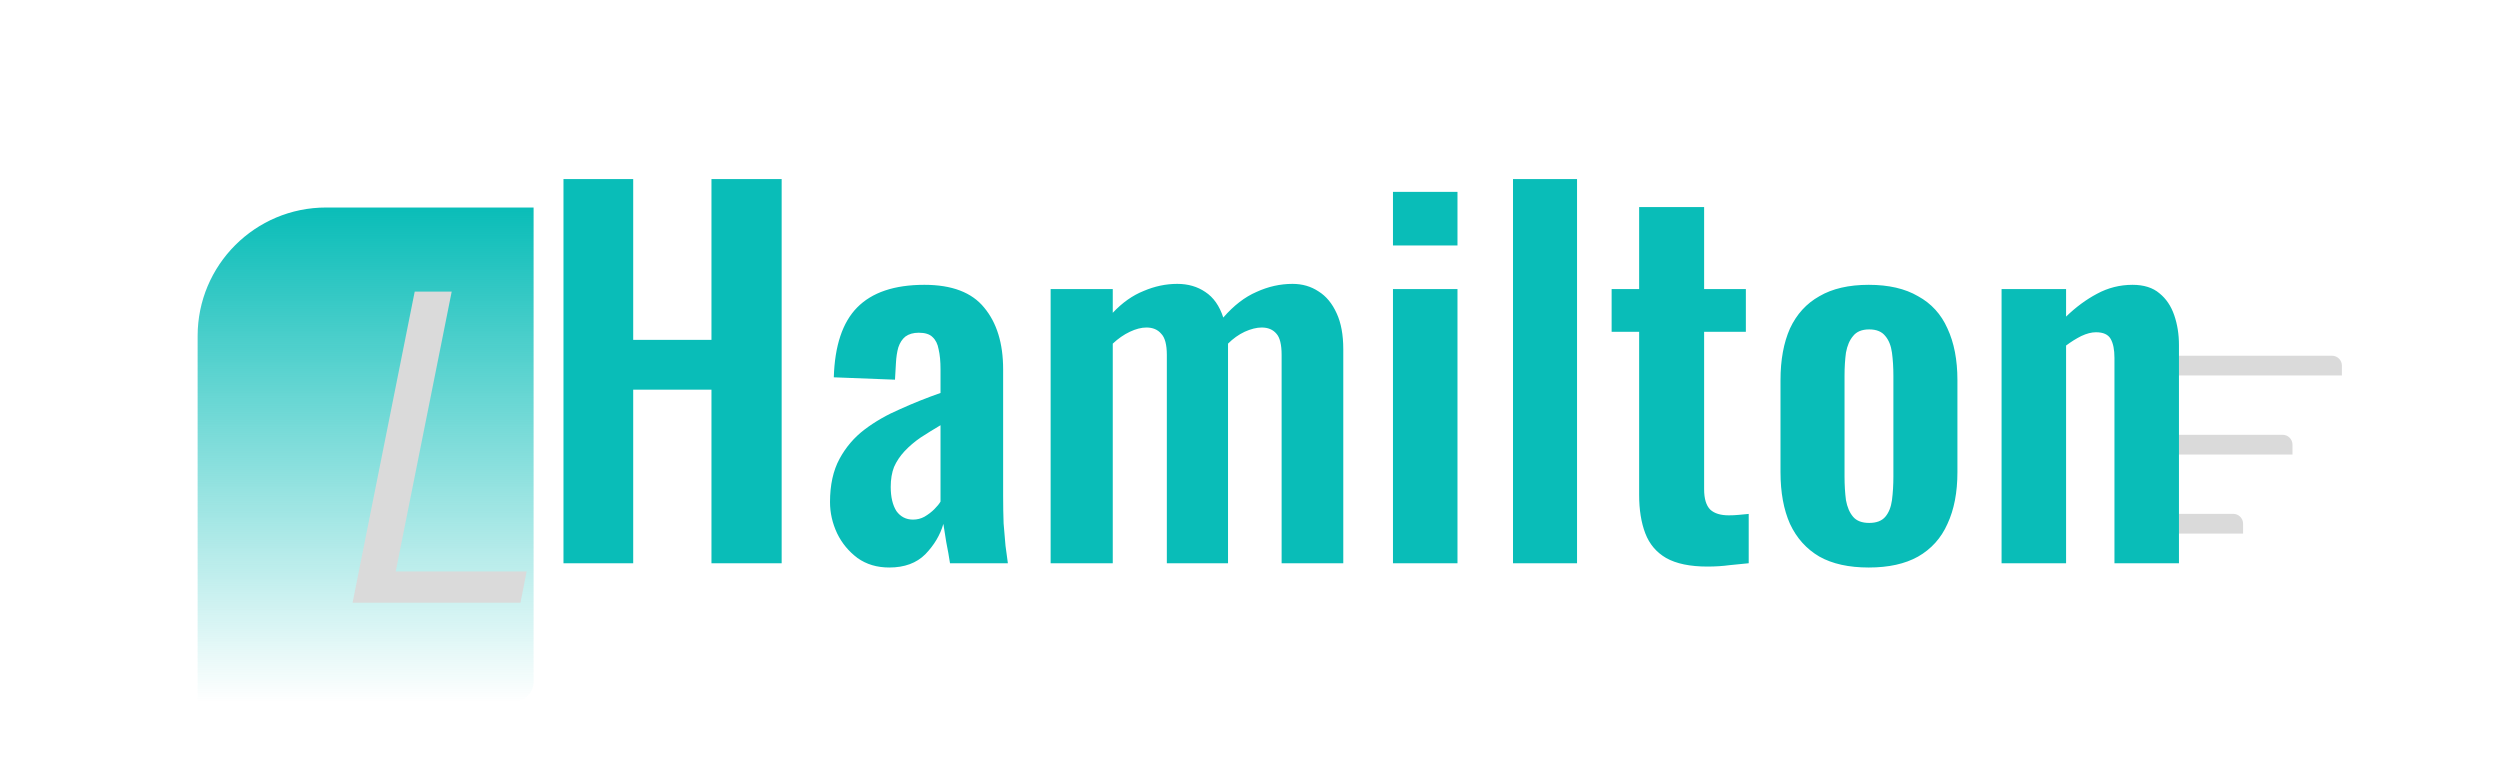
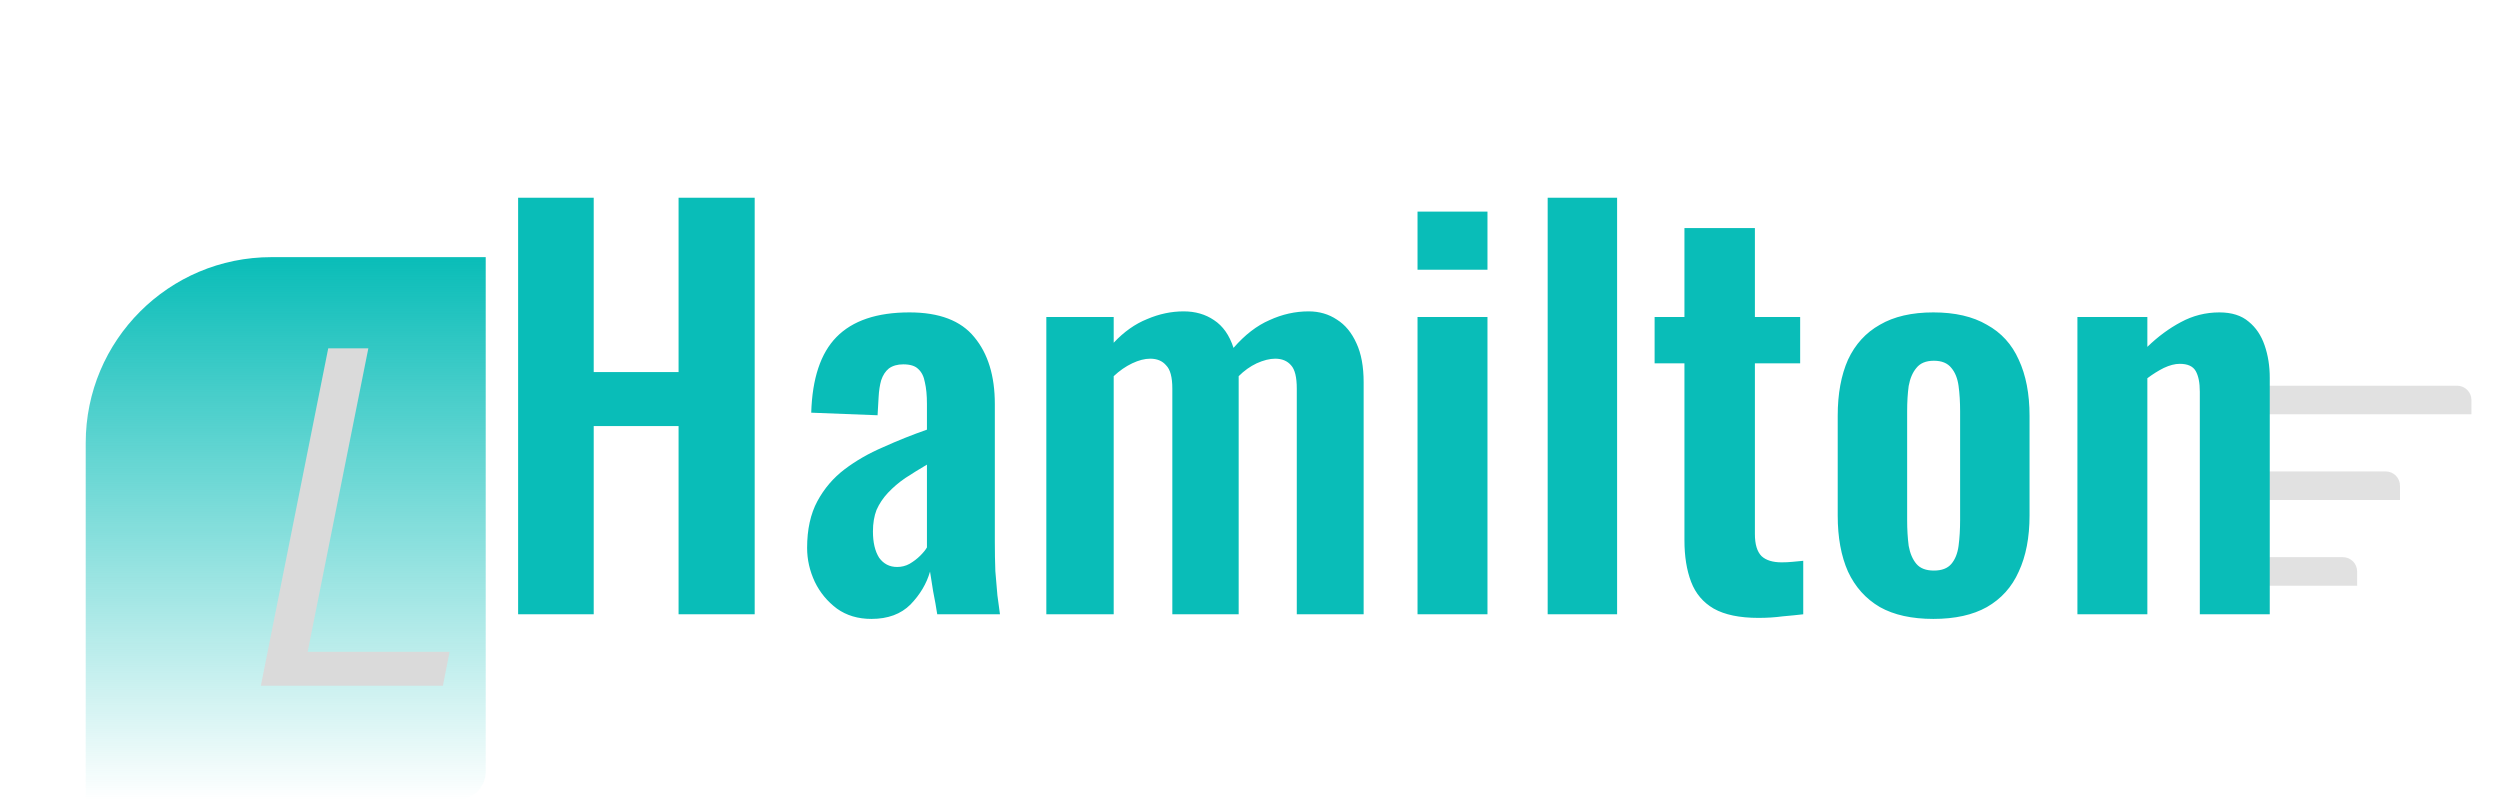
- <svg xmlns="http://www.w3.org/2000/svg" width="253" height="79" viewBox="0 0 253 79" fill="none">
-   <path d="M220 36H236C236.552 36 237 36.448 237 37V38H220V36Z" fill="#DADADA" />
-   <path d="M219 44H231C231.552 44 232 44.448 232 45V46H219V44Z" fill="#DADADA" />
-   <path d="M220 52H226C226.552 52 227 52.448 227 53V54H220V52Z" fill="#DADADA" />
-   <path d="M57.024 57V18.12H64.08V34.392H72V18.12H79.104V57H72V39.432H64.08V57H57.024ZM89.997 57.432C88.749 57.432 87.677 57.112 86.781 56.472C85.885 55.8 85.197 54.968 84.717 53.976C84.237 52.952 83.997 51.896 83.997 50.808C83.997 49.08 84.317 47.624 84.957 46.44C85.597 45.256 86.445 44.264 87.501 43.464C88.557 42.664 89.757 41.976 91.101 41.4C92.445 40.792 93.805 40.248 95.181 39.768V37.368C95.181 36.568 95.117 35.896 94.989 35.352C94.893 34.808 94.685 34.392 94.365 34.104C94.077 33.816 93.613 33.672 92.973 33.672C92.429 33.672 91.981 33.8 91.629 34.056C91.309 34.312 91.069 34.68 90.909 35.16C90.781 35.608 90.701 36.136 90.669 36.744L90.573 38.424L84.381 38.184C84.477 34.984 85.261 32.632 86.733 31.128C88.237 29.592 90.509 28.824 93.549 28.824C96.333 28.824 98.349 29.592 99.597 31.128C100.877 32.664 101.517 34.744 101.517 37.368V50.184C101.517 51.208 101.533 52.136 101.565 52.968C101.629 53.8 101.693 54.552 101.757 55.224C101.853 55.896 101.933 56.488 101.997 57H96.141C96.045 56.36 95.917 55.64 95.757 54.84C95.629 54.008 95.533 53.4 95.469 53.016C95.149 54.136 94.541 55.16 93.645 56.088C92.749 56.984 91.533 57.432 89.997 57.432ZM92.397 52.584C92.813 52.584 93.197 52.488 93.549 52.296C93.933 52.072 94.269 51.816 94.557 51.528C94.845 51.24 95.053 50.984 95.181 50.76V43.032C94.477 43.448 93.805 43.864 93.165 44.28C92.557 44.696 92.013 45.16 91.533 45.672C91.085 46.152 90.733 46.68 90.477 47.256C90.253 47.832 90.141 48.504 90.141 49.272C90.141 50.296 90.333 51.112 90.717 51.72C91.133 52.296 91.693 52.584 92.397 52.584ZM106.324 57V29.256H112.612V31.656C113.572 30.632 114.612 29.896 115.732 29.448C116.852 28.968 117.988 28.728 119.14 28.728C120.228 28.728 121.172 29 121.972 29.544C122.804 30.088 123.412 30.952 123.796 32.136C124.852 30.92 125.972 30.056 127.156 29.544C128.34 29 129.556 28.728 130.804 28.728C131.796 28.728 132.676 28.984 133.444 29.496C134.212 29.976 134.82 30.712 135.268 31.704C135.716 32.664 135.94 33.88 135.94 35.352V57H129.7V35.928C129.7 34.872 129.524 34.152 129.172 33.768C128.82 33.352 128.324 33.144 127.684 33.144C127.172 33.144 126.596 33.288 125.956 33.576C125.348 33.864 124.788 34.264 124.276 34.776C124.276 34.872 124.276 34.968 124.276 35.064C124.276 35.128 124.276 35.224 124.276 35.352V57H118.084V35.928C118.084 34.872 117.892 34.152 117.508 33.768C117.156 33.352 116.66 33.144 116.02 33.144C115.508 33.144 114.948 33.288 114.34 33.576C113.732 33.864 113.156 34.264 112.612 34.776V57H106.324ZM140.969 57V29.256H147.497V57H140.969ZM140.969 24.84V19.416H147.497V24.84H140.969ZM153.116 57V18.12H159.596V57H153.116ZM172.793 57.336C171.033 57.336 169.641 57.048 168.617 56.472C167.625 55.896 166.921 55.064 166.505 53.976C166.089 52.888 165.881 51.592 165.881 50.088V33.576H163.097V29.256H165.881V20.952H172.457V29.256H176.681V33.576H172.457V49.512C172.457 50.472 172.665 51.16 173.081 51.576C173.497 51.96 174.121 52.152 174.953 52.152C175.305 52.152 175.641 52.136 175.961 52.104C176.313 52.072 176.649 52.04 176.969 52.008V57C176.425 57.064 175.785 57.128 175.049 57.192C174.345 57.288 173.593 57.336 172.793 57.336ZM189.115 57.432C187.099 57.432 185.435 57.064 184.123 56.328C182.811 55.56 181.819 54.456 181.147 53.016C180.507 51.576 180.187 49.832 180.187 47.784V38.472C180.187 36.424 180.507 34.68 181.147 33.24C181.819 31.8 182.811 30.712 184.123 29.976C185.435 29.208 187.099 28.824 189.115 28.824C191.131 28.824 192.795 29.208 194.107 29.976C195.451 30.712 196.443 31.8 197.083 33.24C197.755 34.68 198.091 36.424 198.091 38.472V47.784C198.091 49.832 197.755 51.576 197.083 53.016C196.443 54.456 195.451 55.56 194.107 56.328C192.795 57.064 191.131 57.432 189.115 57.432ZM189.163 52.92C189.899 52.92 190.443 52.712 190.795 52.296C191.147 51.88 191.371 51.32 191.467 50.616C191.563 49.88 191.611 49.08 191.611 48.216V38.04C191.611 37.176 191.563 36.392 191.467 35.688C191.371 34.984 191.147 34.424 190.795 34.008C190.443 33.56 189.899 33.336 189.163 33.336C188.427 33.336 187.883 33.56 187.531 34.008C187.179 34.424 186.939 34.984 186.811 35.688C186.715 36.392 186.667 37.176 186.667 38.04V48.216C186.667 49.08 186.715 49.88 186.811 50.616C186.939 51.32 187.179 51.88 187.531 52.296C187.883 52.712 188.427 52.92 189.163 52.92ZM202.559 57V29.256H209.087V32.04C210.079 31.08 211.119 30.312 212.207 29.736C213.327 29.128 214.527 28.824 215.807 28.824C216.959 28.824 217.871 29.112 218.543 29.688C219.215 30.232 219.711 30.968 220.031 31.896C220.351 32.824 220.511 33.832 220.511 34.92V57H213.983V36.216C213.983 35.384 213.855 34.744 213.599 34.296C213.343 33.848 212.847 33.624 212.111 33.624C211.663 33.624 211.167 33.752 210.623 34.008C210.111 34.264 209.599 34.584 209.087 34.968V57H202.559Z" fill="#09BDB8" />
-   <path d="M20 34C20 26.82 25.82 21 33 21H54V69C54 70.105 53.105 71 52 71H20V34Z" fill="url(#paint0_linear_11_69)" />
-   <path d="M35.68 61H52.672L53.296 57.832H40.048L45.712 29.512H41.968L35.68 61Z" fill="#DADADA" />
+ <svg xmlns="http://www.w3.org/2000/svg" width="175" height="56" viewBox="0 0 175 56" fill="none">
+   <path opacity="0.8" d="M157 33H167C167.552 33 168 33.448 168 34V35H157V33Z" fill="#DADADA" />
+   <path opacity="0.8" d="M157 27H172C172.552 27 173 27.448 173 28V29H157V27Z" fill="#DADADA" />
+   <path opacity="0.8" d="M158 39H164C164.552 39 165 39.448 165 40V41H158V39Z" fill="#DADADA" />
+   <path d="M36.268 43V13.84H41.56V26.044H47.5V13.84H52.828V43H47.5V29.824H41.56V43H36.268ZM60.998 43.324C60.062 43.324 59.258 43.084 58.586 42.604C57.914 42.1 57.398 41.476 57.038 40.732C56.678 39.964 56.498 39.172 56.498 38.356C56.498 37.06 56.738 35.968 57.218 35.08C57.698 34.192 58.334 33.448 59.126 32.848C59.918 32.248 60.818 31.732 61.826 31.3C62.834 30.844 63.854 30.436 64.886 30.076V28.276C64.886 27.676 64.838 27.172 64.742 26.764C64.67 26.356 64.514 26.044 64.274 25.828C64.058 25.612 63.71 25.504 63.23 25.504C62.822 25.504 62.486 25.6 62.222 25.792C61.982 25.984 61.802 26.26 61.682 26.62C61.586 26.956 61.526 27.352 61.502 27.808L61.43 29.068L56.786 28.888C56.858 26.488 57.446 24.724 58.55 23.596C59.678 22.444 61.382 21.868 63.662 21.868C65.75 21.868 67.262 22.444 68.198 23.596C69.158 24.748 69.638 26.308 69.638 28.276V37.888C69.638 38.656 69.65 39.352 69.674 39.976C69.722 40.6 69.77 41.164 69.818 41.668C69.89 42.172 69.95 42.616 69.998 43H65.606C65.534 42.52 65.438 41.98 65.318 41.38C65.222 40.756 65.15 40.3 65.102 40.012C64.862 40.852 64.406 41.62 63.734 42.316C63.062 42.988 62.15 43.324 60.998 43.324ZM62.798 39.688C63.11 39.688 63.398 39.616 63.662 39.472C63.95 39.304 64.202 39.112 64.418 38.896C64.634 38.68 64.79 38.488 64.886 38.32V32.524C64.358 32.836 63.854 33.148 63.374 33.46C62.918 33.772 62.51 34.12 62.15 34.504C61.814 34.864 61.55 35.26 61.358 35.692C61.19 36.124 61.106 36.628 61.106 37.204C61.106 37.972 61.25 38.584 61.538 39.04C61.85 39.472 62.27 39.688 62.798 39.688ZM73.243 43V22.192H77.959V23.992C78.679 23.224 79.459 22.672 80.299 22.336C81.139 21.976 81.991 21.796 82.855 21.796C83.671 21.796 84.379 22 84.979 22.408C85.603 22.816 86.059 23.464 86.347 24.352C87.139 23.44 87.979 22.792 88.867 22.408C89.755 22 90.667 21.796 91.603 21.796C92.347 21.796 93.007 21.988 93.583 22.372C94.159 22.732 94.615 23.284 94.951 24.028C95.287 24.748 95.455 25.66 95.455 26.764V43H90.775V27.196C90.775 26.404 90.643 25.864 90.379 25.576C90.115 25.264 89.743 25.108 89.263 25.108C88.879 25.108 88.447 25.216 87.967 25.432C87.511 25.648 87.091 25.948 86.707 26.332C86.707 26.404 86.707 26.476 86.707 26.548C86.707 26.596 86.707 26.668 86.707 26.764V43H82.063V27.196C82.063 26.404 81.919 25.864 81.631 25.576C81.367 25.264 80.995 25.108 80.515 25.108C80.131 25.108 79.711 25.216 79.255 25.432C78.799 25.648 78.367 25.948 77.959 26.332V43H73.243ZM99.227 43V22.192H104.123V43H99.227ZM99.227 18.88V14.812H104.123V18.88H99.227ZM108.337 43V13.84H113.197V43H108.337ZM123.095 43.252C121.775 43.252 120.731 43.036 119.963 42.604C119.219 42.172 118.691 41.548 118.379 40.732C118.067 39.916 117.911 38.944 117.911 37.816V25.432H115.823V22.192H117.911V15.964H122.843V22.192H126.011V25.432H122.843V37.384C122.843 38.104 122.999 38.62 123.311 38.932C123.623 39.22 124.091 39.364 124.715 39.364C124.979 39.364 125.231 39.352 125.471 39.328C125.735 39.304 125.987 39.28 126.227 39.256V43C125.819 43.048 125.339 43.096 124.787 43.144C124.259 43.216 123.695 43.252 123.095 43.252ZM135.336 43.324C133.824 43.324 132.576 43.048 131.592 42.496C130.608 41.92 129.864 41.092 129.36 40.012C128.88 38.932 128.64 37.624 128.64 36.088V29.104C128.64 27.568 128.88 26.26 129.36 25.18C129.864 24.1 130.608 23.284 131.592 22.732C132.576 22.156 133.824 21.868 135.336 21.868C136.848 21.868 138.096 22.156 139.08 22.732C140.088 23.284 140.832 24.1 141.312 25.18C141.816 26.26 142.068 27.568 142.068 29.104V36.088C142.068 37.624 141.816 38.932 141.312 40.012C140.832 41.092 140.088 41.92 139.08 42.496C138.096 43.048 136.848 43.324 135.336 43.324ZM135.372 39.94C135.924 39.94 136.332 39.784 136.596 39.472C136.86 39.16 137.028 38.74 137.1 38.212C137.172 37.66 137.208 37.06 137.208 36.412V28.78C137.208 28.132 137.172 27.544 137.1 27.016C137.028 26.488 136.86 26.068 136.596 25.756C136.332 25.42 135.924 25.252 135.372 25.252C134.82 25.252 134.412 25.42 134.148 25.756C133.884 26.068 133.704 26.488 133.608 27.016C133.536 27.544 133.5 28.132 133.5 28.78V36.412C133.5 37.06 133.536 37.66 133.608 38.212C133.704 38.74 133.884 39.16 134.148 39.472C134.412 39.784 134.82 39.94 135.372 39.94ZM145.419 43V22.192H150.315V24.28C151.059 23.56 151.839 22.984 152.655 22.552C153.495 22.096 154.395 21.868 155.355 21.868C156.219 21.868 156.903 22.084 157.407 22.516C157.911 22.924 158.283 23.476 158.523 24.172C158.763 24.868 158.883 25.624 158.883 26.44V43H153.987V27.412C153.987 26.788 153.891 26.308 153.699 25.972C153.507 25.636 153.135 25.468 152.583 25.468C152.247 25.468 151.875 25.564 151.467 25.756C151.083 25.948 150.699 26.188 150.315 26.476V43H145.419Z" fill="#09BDB8" />
+   <path d="M6 31C6 23.82 11.82 18 19 18H34V54C34 55.105 33.105 56 32 56H6V31Z" fill="url(#paint0_linear_46_321)" />
+   <path d="M18.26 48H31.004L31.472 45.624H21.536L25.784 24.384H22.976L18.26 48Z" fill="#DADADA" />
  <defs>
-     <linearGradient id="paint0_linear_11_69" x1="37" y1="21" x2="37" y2="71" gradientUnits="userSpaceOnUse">
+     <linearGradient id="paint0_linear_46_321" x1="20" y1="18" x2="20" y2="56" gradientUnits="userSpaceOnUse">
      <stop stop-color="#09BDB8" />
      <stop offset="1" stop-color="#09BDB8" stop-opacity="0" />
    </linearGradient>
  </defs>
</svg>
